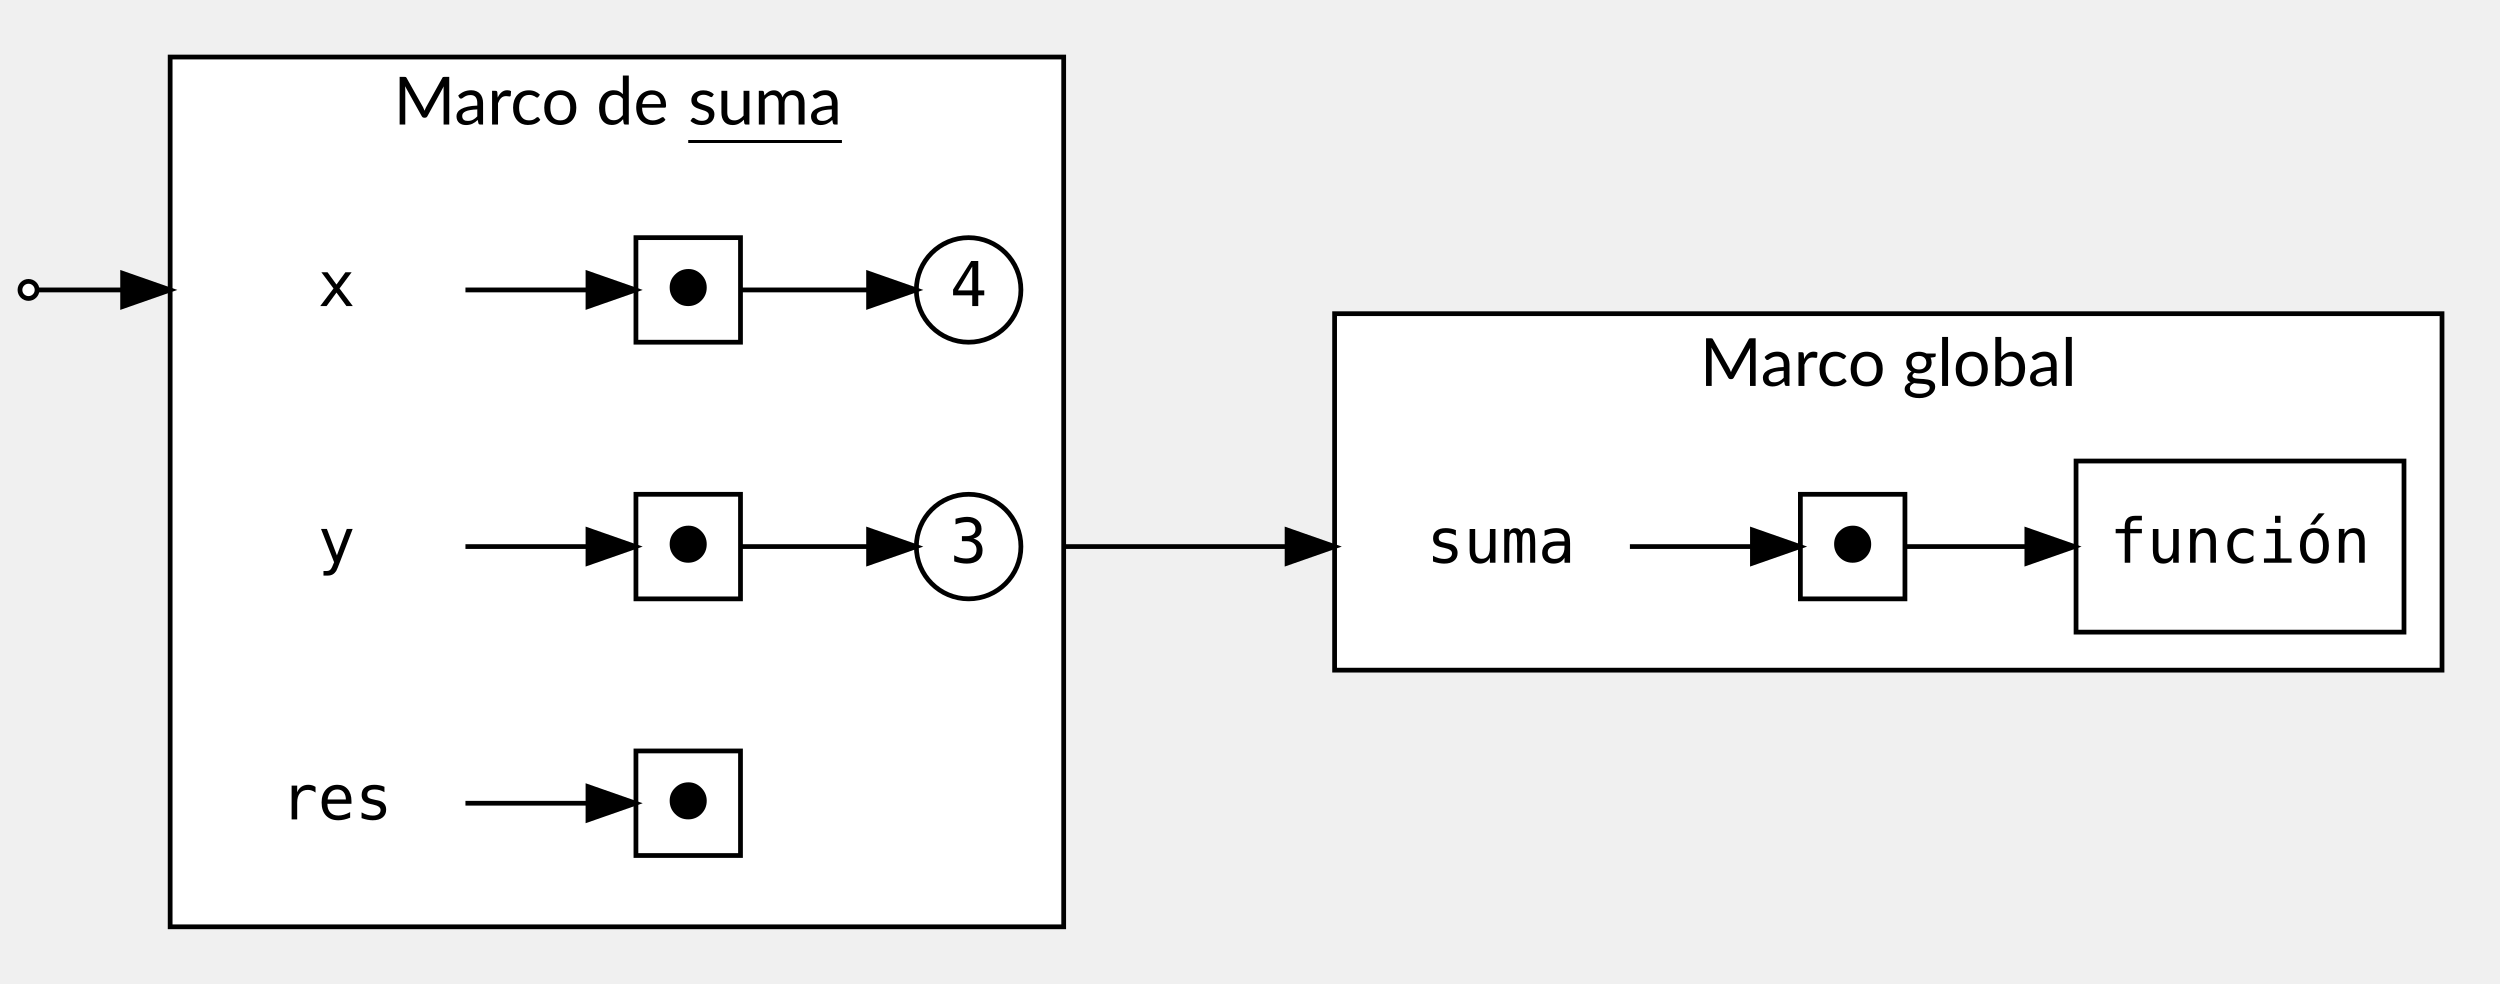
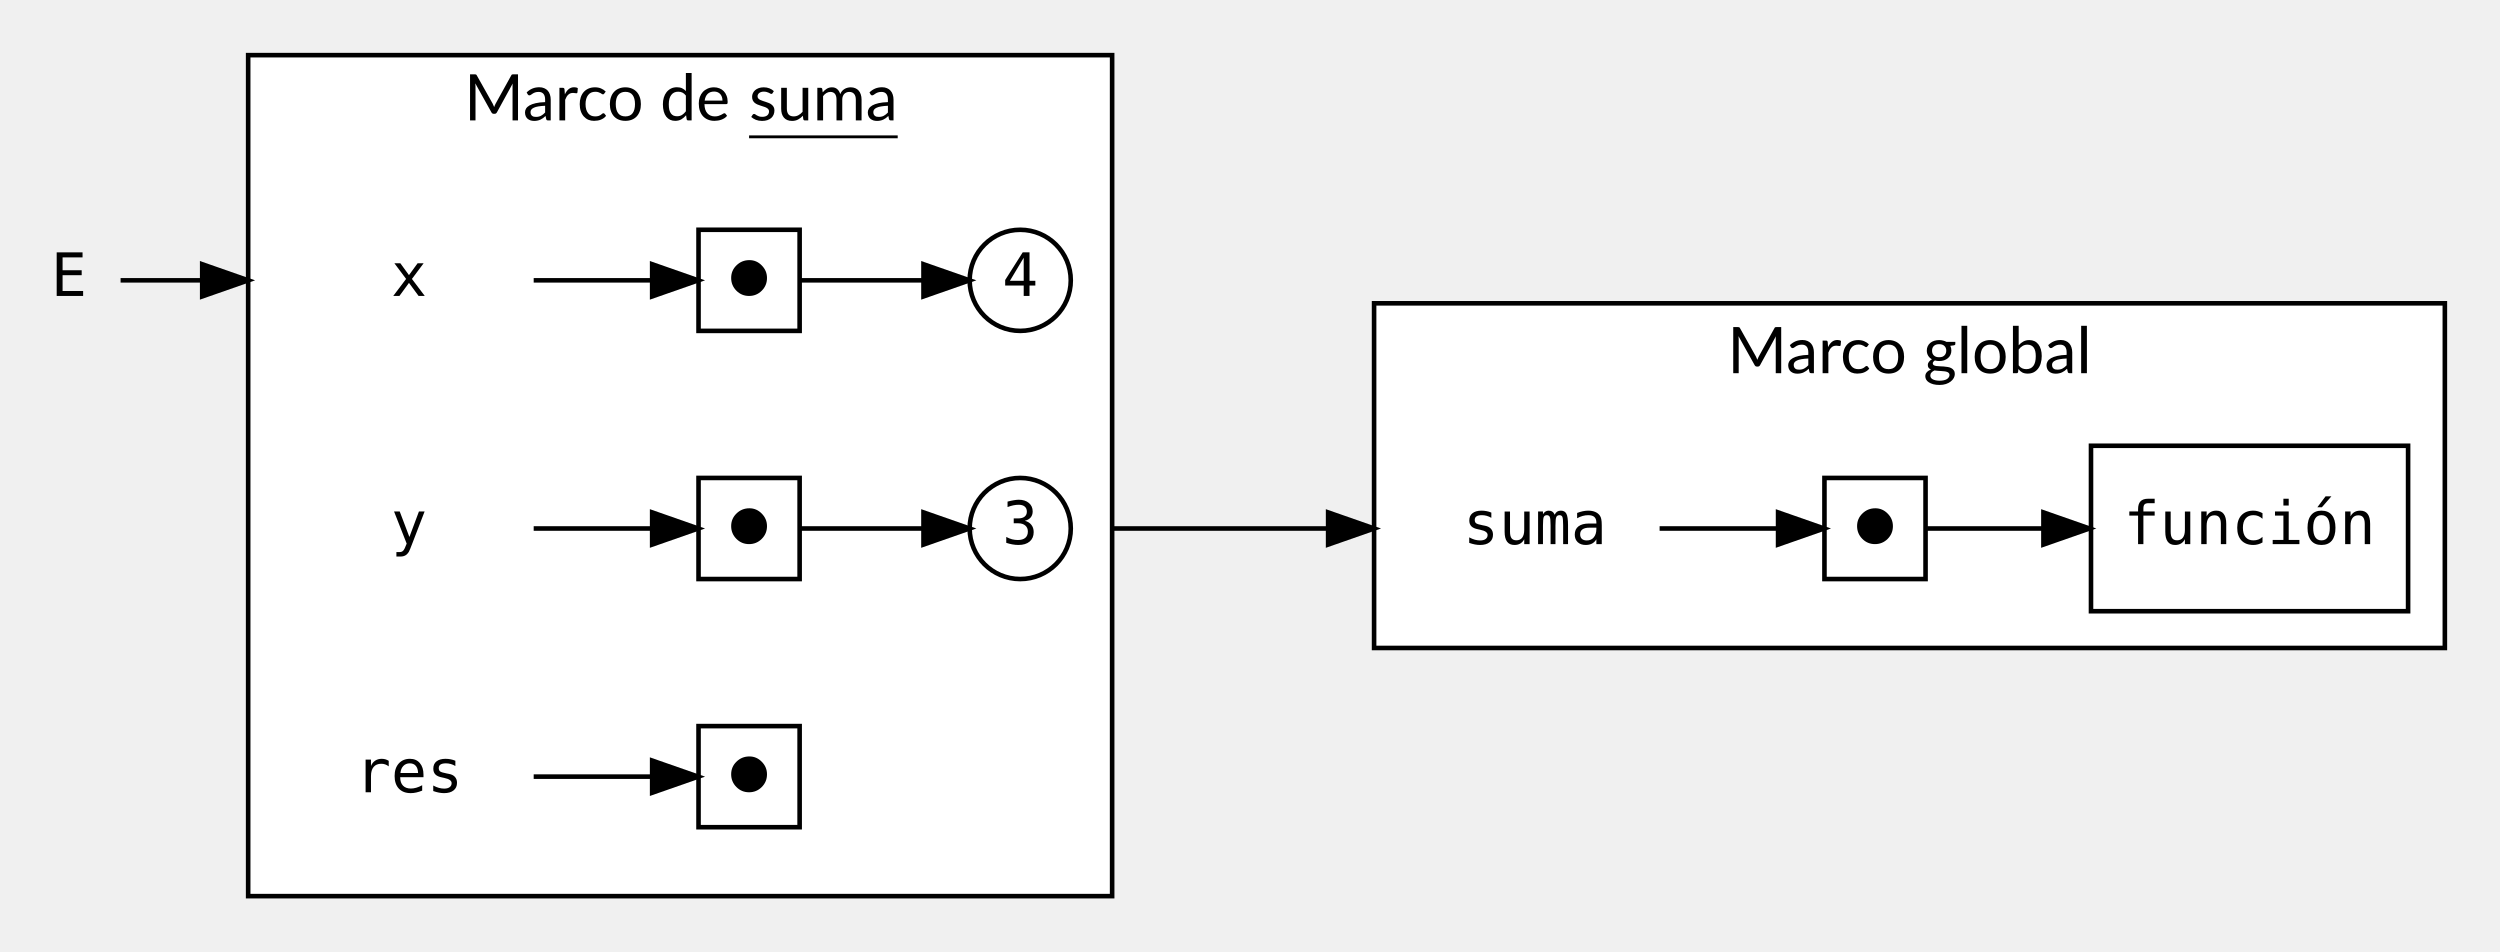
- <svg xmlns="http://www.w3.org/2000/svg" width="526pt" height="207pt" viewBox="0.00 0.00 525.60 207.00">
+ <svg xmlns="http://www.w3.org/2000/svg" width="544pt" height="207pt" viewBox="0.00 0.00 544.00 207.00">
  <g id="graph0" class="graph" transform="scale(1 1) rotate(0) translate(4 203)">
    <g id="clust1" class="cluster">
-       <polygon fill="white" stroke="black" points="276.6,-62 276.6,-137 509.6,-137 509.6,-62 276.6,-62" />
-       <text text-anchor="middle" x="393.1" y="-121.8" font-family="Lato" font-size="14.00">Marco global</text>
+       <polygon fill="white" stroke="black" points="295,-62 295,-137 528,-137 528,-62 295,-62" />
+       <text text-anchor="middle" x="411.5" y="-121.8" font-family="Lato" font-size="14.00">Marco global</text>
    </g>
    <g id="clust2" class="cluster">
-       <polygon fill="white" stroke="black" points="31.6,-8 31.6,-191 219.6,-191 219.6,-8 31.6,-8" />
-       <text text-anchor="start" x="78.6" y="-176.8" font-family="Lato" font-size="14.00">Marco de </text>
-       <text text-anchor="start" x="140.6" y="-176.8" font-family="Lato" text-decoration="underline" font-size="14.00">suma</text>
+       <polygon fill="white" stroke="black" points="50,-8 50,-191 238,-191 238,-8 50,-8" />
+       <text text-anchor="start" x="97" y="-176.8" font-family="Lato" font-size="14.00">Marco de </text>
+       <text text-anchor="start" x="159" y="-176.8" font-family="Lato" text-decoration="underline" font-size="14.00">suma</text>
    </g>
    <g id="node1" class="node">
-       <polygon fill="transparent" stroke="transparent" points="93.6,-160 39.6,-160 39.6,-124 93.6,-124 93.6,-160" />
-       <text text-anchor="middle" x="66.6" y="-138.6" font-family="monospace" font-size="13.00">x</text>
+       <polygon fill="transparent" stroke="transparent" points="112,-160 58,-160 58,-124 112,-124 112,-160" />
+       <text text-anchor="middle" x="85" y="-138.6" font-family="monospace" font-size="13.00">x</text>
    </g>
    <g id="node9" class="node">
-       <polygon fill="white" stroke="black" points="151.6,-153 129.6,-153 129.6,-131 151.6,-131 151.6,-153" />
-       <text text-anchor="middle" x="140.6" y="-138.6" font-family="monospace" font-size="13.00">⬤</text>
+       <polygon fill="white" stroke="black" points="170,-153 148,-153 148,-131 170,-131 170,-153" />
+       <text text-anchor="middle" x="159" y="-138.6" font-family="monospace" font-size="13.00">⬤</text>
    </g>
    <g id="edge6" class="edge">
-       <path fill="none" stroke="black" d="M93.73,-142C93.73,-142 119.51,-142 119.51,-142" />
-       <polygon fill="black" stroke="black" points="119.51,-145.5 129.51,-142 119.51,-138.5 119.51,-145.5" />
+       <path fill="none" stroke="black" d="M112.13,-142C112.13,-142 137.91,-142 137.91,-142" />
+       <polygon fill="black" stroke="black" points="137.91,-145.5 147.91,-142 137.91,-138.5 137.91,-145.5" />
    </g>
    <g id="node2" class="node">
-       <ellipse fill="white" stroke="black" cx="199.6" cy="-88" rx="11" ry="11" />
-       <text text-anchor="middle" x="199.6" y="-84.6" font-family="monospace" font-size="13.00">3</text>
+       <ellipse fill="white" stroke="black" cx="218" cy="-88" rx="11" ry="11" />
+       <text text-anchor="middle" x="218" y="-84.6" font-family="monospace" font-size="13.00">3</text>
    </g>
    <g id="node3" class="node">
-       <polygon fill="transparent" stroke="transparent" points="338.6,-106 284.6,-106 284.6,-70 338.6,-70 338.6,-106" />
-       <text text-anchor="middle" x="311.6" y="-84.6" font-family="monospace" font-size="13.00">suma</text>
+       <polygon fill="transparent" stroke="transparent" points="357,-106 303,-106 303,-70 357,-70 357,-106" />
+       <text text-anchor="middle" x="330" y="-84.6" font-family="monospace" font-size="13.00">suma</text>
    </g>
    <g id="edge1" class="edge">
-       <path fill="none" stroke="black" d="M219.6,-88C237.09,-88 274.44,-88 274.44,-88" />
-       <polygon fill="black" stroke="black" points="266.6,-91.5 276.6,-88 266.6,-84.5 266.6,-91.5" />
+       <path fill="none" stroke="black" d="M238,-88C255.49,-88 292.84,-88 292.84,-88" />
+       <polygon fill="black" stroke="black" points="285,-91.5 295,-88 285,-84.5 285,-91.5" />
    </g>
    <g id="node5" class="node">
-       <polygon fill="white" stroke="black" points="396.6,-99 374.6,-99 374.6,-77 396.6,-77 396.6,-99" />
-       <text text-anchor="middle" x="385.6" y="-84.6" font-family="monospace" font-size="13.00">⬤</text>
+       <polygon fill="white" stroke="black" points="415,-99 393,-99 393,-77 415,-77 415,-99" />
+       <text text-anchor="middle" x="404" y="-84.6" font-family="monospace" font-size="13.00">⬤</text>
    </g>
    <g id="edge2" class="edge">
-       <path fill="none" stroke="black" d="M338.73,-88C338.73,-88 364.51,-88 364.51,-88" />
-       <polygon fill="black" stroke="black" points="364.51,-91.5 374.51,-88 364.51,-84.5 364.51,-91.5" />
+       <path fill="none" stroke="black" d="M357.13,-88C357.13,-88 382.91,-88 382.91,-88" />
+       <polygon fill="black" stroke="black" points="382.91,-91.5 392.91,-88 382.91,-84.5 382.91,-91.5" />
    </g>
    <g id="node4" class="node">
-       <polygon fill="transparent" stroke="transparent" points="93.6,-106 39.6,-106 39.6,-70 93.6,-70 93.6,-106" />
-       <text text-anchor="middle" x="66.6" y="-84.6" font-family="monospace" font-size="13.00">y</text>
+       <polygon fill="transparent" stroke="transparent" points="112,-106 58,-106 58,-70 112,-70 112,-106" />
+       <text text-anchor="middle" x="85" y="-84.6" font-family="monospace" font-size="13.00">y</text>
    </g>
    <g id="node10" class="node">
-       <polygon fill="white" stroke="black" points="151.6,-99 129.6,-99 129.6,-77 151.6,-77 151.6,-99" />
-       <text text-anchor="middle" x="140.6" y="-84.6" font-family="monospace" font-size="13.00">⬤</text>
+       <polygon fill="white" stroke="black" points="170,-99 148,-99 148,-77 170,-77 170,-99" />
+       <text text-anchor="middle" x="159" y="-84.6" font-family="monospace" font-size="13.00">⬤</text>
    </g>
    <g id="edge4" class="edge">
-       <path fill="none" stroke="black" d="M93.73,-88C93.73,-88 119.51,-88 119.51,-88" />
-       <polygon fill="black" stroke="black" points="119.51,-91.5 129.51,-88 119.51,-84.5 119.51,-91.5" />
+       <path fill="none" stroke="black" d="M112.13,-88C112.13,-88 137.91,-88 137.91,-88" />
+       <polygon fill="black" stroke="black" points="137.91,-91.5 147.91,-88 137.91,-84.5 137.91,-91.5" />
    </g>
    <g id="node6" class="node">
-       <polygon fill="white" stroke="black" points="501.6,-106 432.6,-106 432.6,-70 501.6,-70 501.6,-106" />
-       <text text-anchor="middle" x="467.1" y="-84.6" font-family="monospace" font-size="13.00">función</text>
+       <polygon fill="white" stroke="black" points="520,-106 451,-106 451,-70 520,-70 520,-106" />
+       <text text-anchor="middle" x="485.5" y="-84.6" font-family="monospace" font-size="13.00">función</text>
    </g>
    <g id="edge3" class="edge">
-       <path fill="none" stroke="black" d="M396.93,-88C396.93,-88 422.25,-88 422.25,-88" />
-       <polygon fill="black" stroke="black" points="422.25,-91.5 432.25,-88 422.25,-84.5 422.25,-91.5" />
+       <path fill="none" stroke="black" d="M415.33,-88C415.33,-88 440.65,-88 440.65,-88" />
+       <polygon fill="black" stroke="black" points="440.65,-91.5 450.65,-88 440.65,-84.5 440.65,-91.5" />
    </g>
    <g id="node7" class="node">
-       <ellipse fill="white" stroke="black" cx="199.6" cy="-142" rx="11" ry="11" />
-       <text text-anchor="middle" x="199.6" y="-138.6" font-family="monospace" font-size="13.00">4</text>
+       <ellipse fill="white" stroke="black" cx="218" cy="-142" rx="11" ry="11" />
+       <text text-anchor="middle" x="218" y="-138.6" font-family="monospace" font-size="13.00">4</text>
    </g>
    <g id="node8" class="node">
-       <polygon fill="white" stroke="black" points="151.6,-45 129.6,-45 129.6,-23 151.6,-23 151.6,-45" />
-       <text text-anchor="middle" x="140.6" y="-30.6" font-family="monospace" font-size="13.00">⬤</text>
+       <polygon fill="white" stroke="black" points="170,-45 148,-45 148,-23 170,-23 170,-45" />
+       <text text-anchor="middle" x="159" y="-30.6" font-family="monospace" font-size="13.00">⬤</text>
    </g>
    <g id="edge7" class="edge">
-       <path fill="none" stroke="black" d="M151.7,-142C151.7,-142 178.55,-142 178.55,-142" />
-       <polygon fill="black" stroke="black" points="178.55,-145.5 188.55,-142 178.55,-138.5 178.55,-145.5" />
+       <path fill="none" stroke="black" d="M170.1,-142C170.1,-142 196.95,-142 196.95,-142" />
+       <polygon fill="black" stroke="black" points="196.95,-145.5 206.95,-142 196.95,-138.5 196.95,-145.5" />
    </g>
    <g id="edge5" class="edge">
-       <path fill="none" stroke="black" d="M151.7,-88C151.7,-88 178.55,-88 178.55,-88" />
-       <polygon fill="black" stroke="black" points="178.55,-91.5 188.55,-88 178.55,-84.5 178.55,-91.5" />
+       <path fill="none" stroke="black" d="M170.1,-88C170.1,-88 196.95,-88 196.95,-88" />
+       <polygon fill="black" stroke="black" points="196.95,-91.5 206.95,-88 196.95,-84.5 196.95,-91.5" />
    </g>
    <g id="node11" class="node">
-       <polygon fill="transparent" stroke="transparent" points="93.6,-52 39.6,-52 39.6,-16 93.6,-16 93.6,-52" />
-       <text text-anchor="middle" x="66.6" y="-30.6" font-family="monospace" font-size="13.00">res</text>
+       <polygon fill="transparent" stroke="transparent" points="112,-52 58,-52 58,-16 112,-16 112,-52" />
+       <text text-anchor="middle" x="85" y="-30.6" font-family="monospace" font-size="13.00">res</text>
    </g>
    <g id="edge8" class="edge">
-       <path fill="none" stroke="black" d="M93.73,-34C93.73,-34 119.51,-34 119.51,-34" />
-       <polygon fill="black" stroke="black" points="119.51,-37.5 129.51,-34 119.51,-30.5 119.51,-37.5" />
+       <path fill="none" stroke="black" d="M112.13,-34C112.13,-34 137.91,-34 137.91,-34" />
+       <polygon fill="black" stroke="black" points="137.91,-37.5 147.91,-34 137.91,-30.5 137.91,-37.5" />
    </g>
    <g id="node12" class="node">
-       <ellipse fill="white" stroke="black" cx="1.8" cy="-142" rx="1.8" ry="1.8" />
+       <polygon fill="transparent" stroke="transparent" points="22,-160 0,-160 0,-124 22,-124 22,-160" />
+       <text text-anchor="middle" x="11" y="-138.6" font-family="monospace" font-size="13.00">E</text>
    </g>
    <g id="edge9" class="edge">
-       <path fill="none" stroke="black" d="M3.67,-142C3.67,-142 29.46,-142 29.46,-142" />
-       <polygon fill="black" stroke="black" points="21.6,-145.5 31.6,-142 21.6,-138.5 21.6,-145.5" />
+       <path fill="none" stroke="black" d="M22.24,-142C22.24,-142 47.95,-142 47.95,-142" />
+       <polygon fill="black" stroke="black" points="40,-145.5 50,-142 40,-138.5 40,-145.5" />
    </g>
  </g>
</svg>
